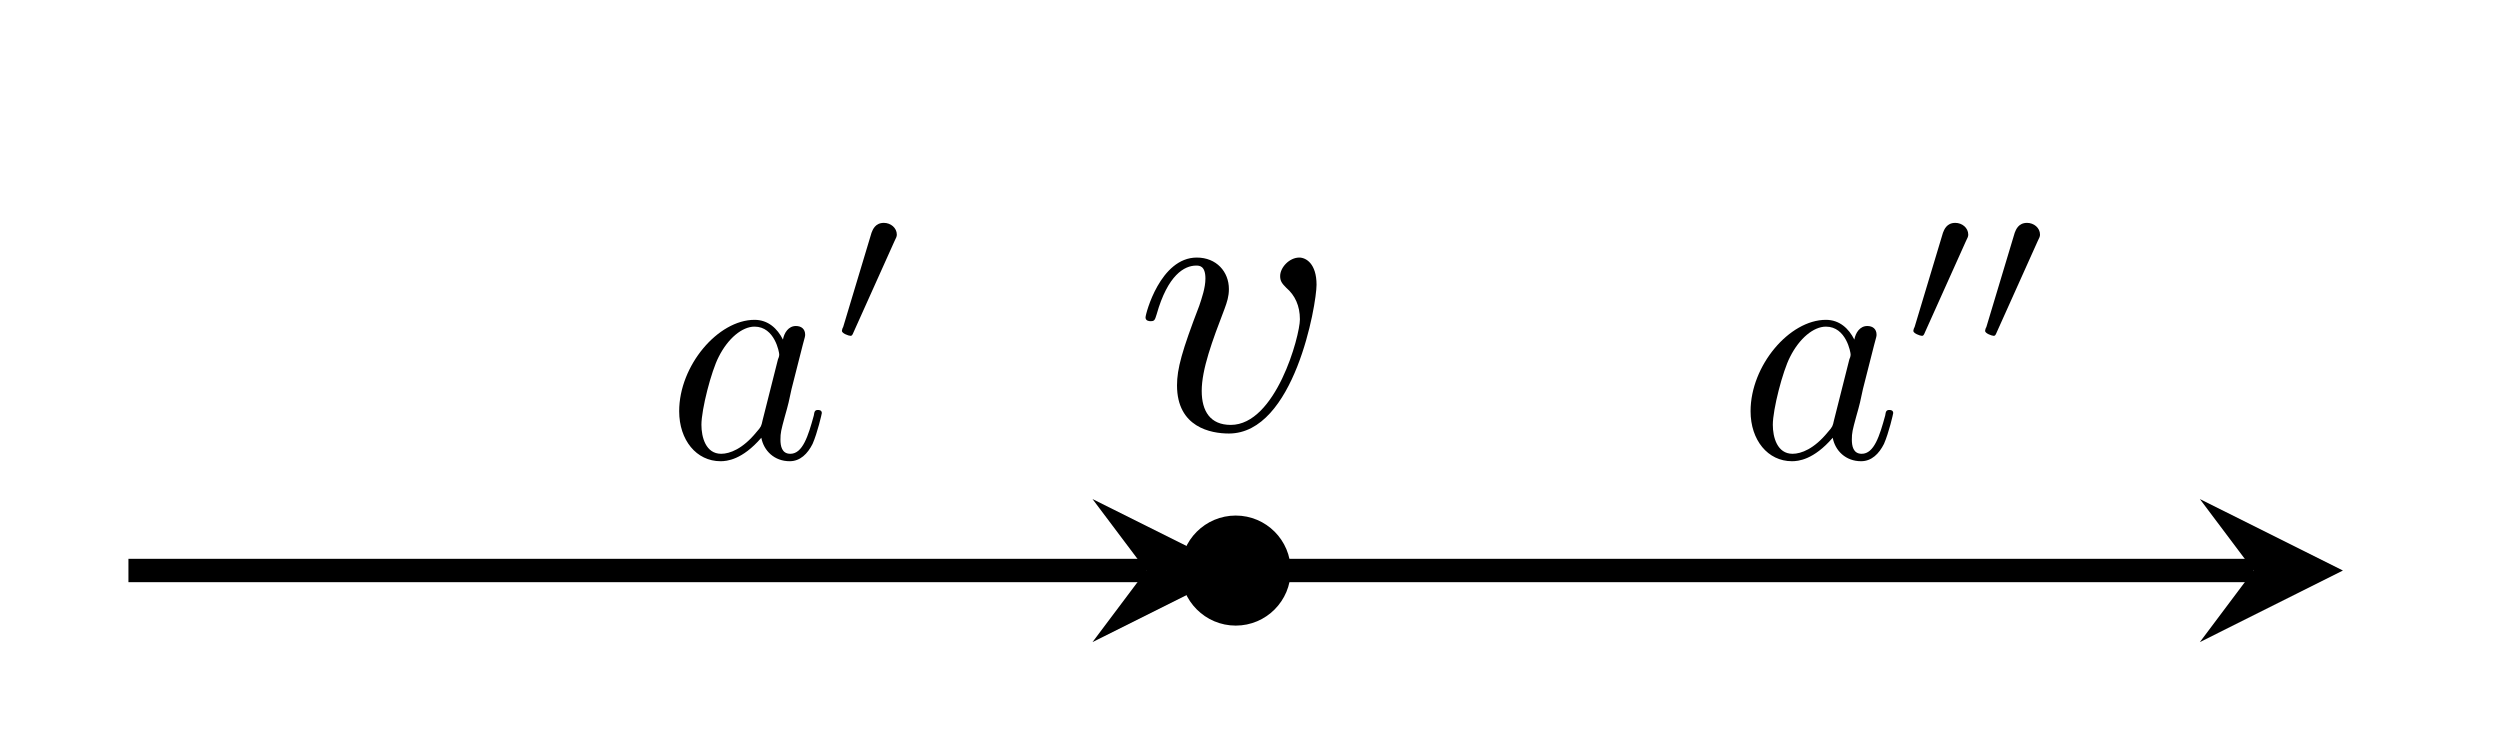
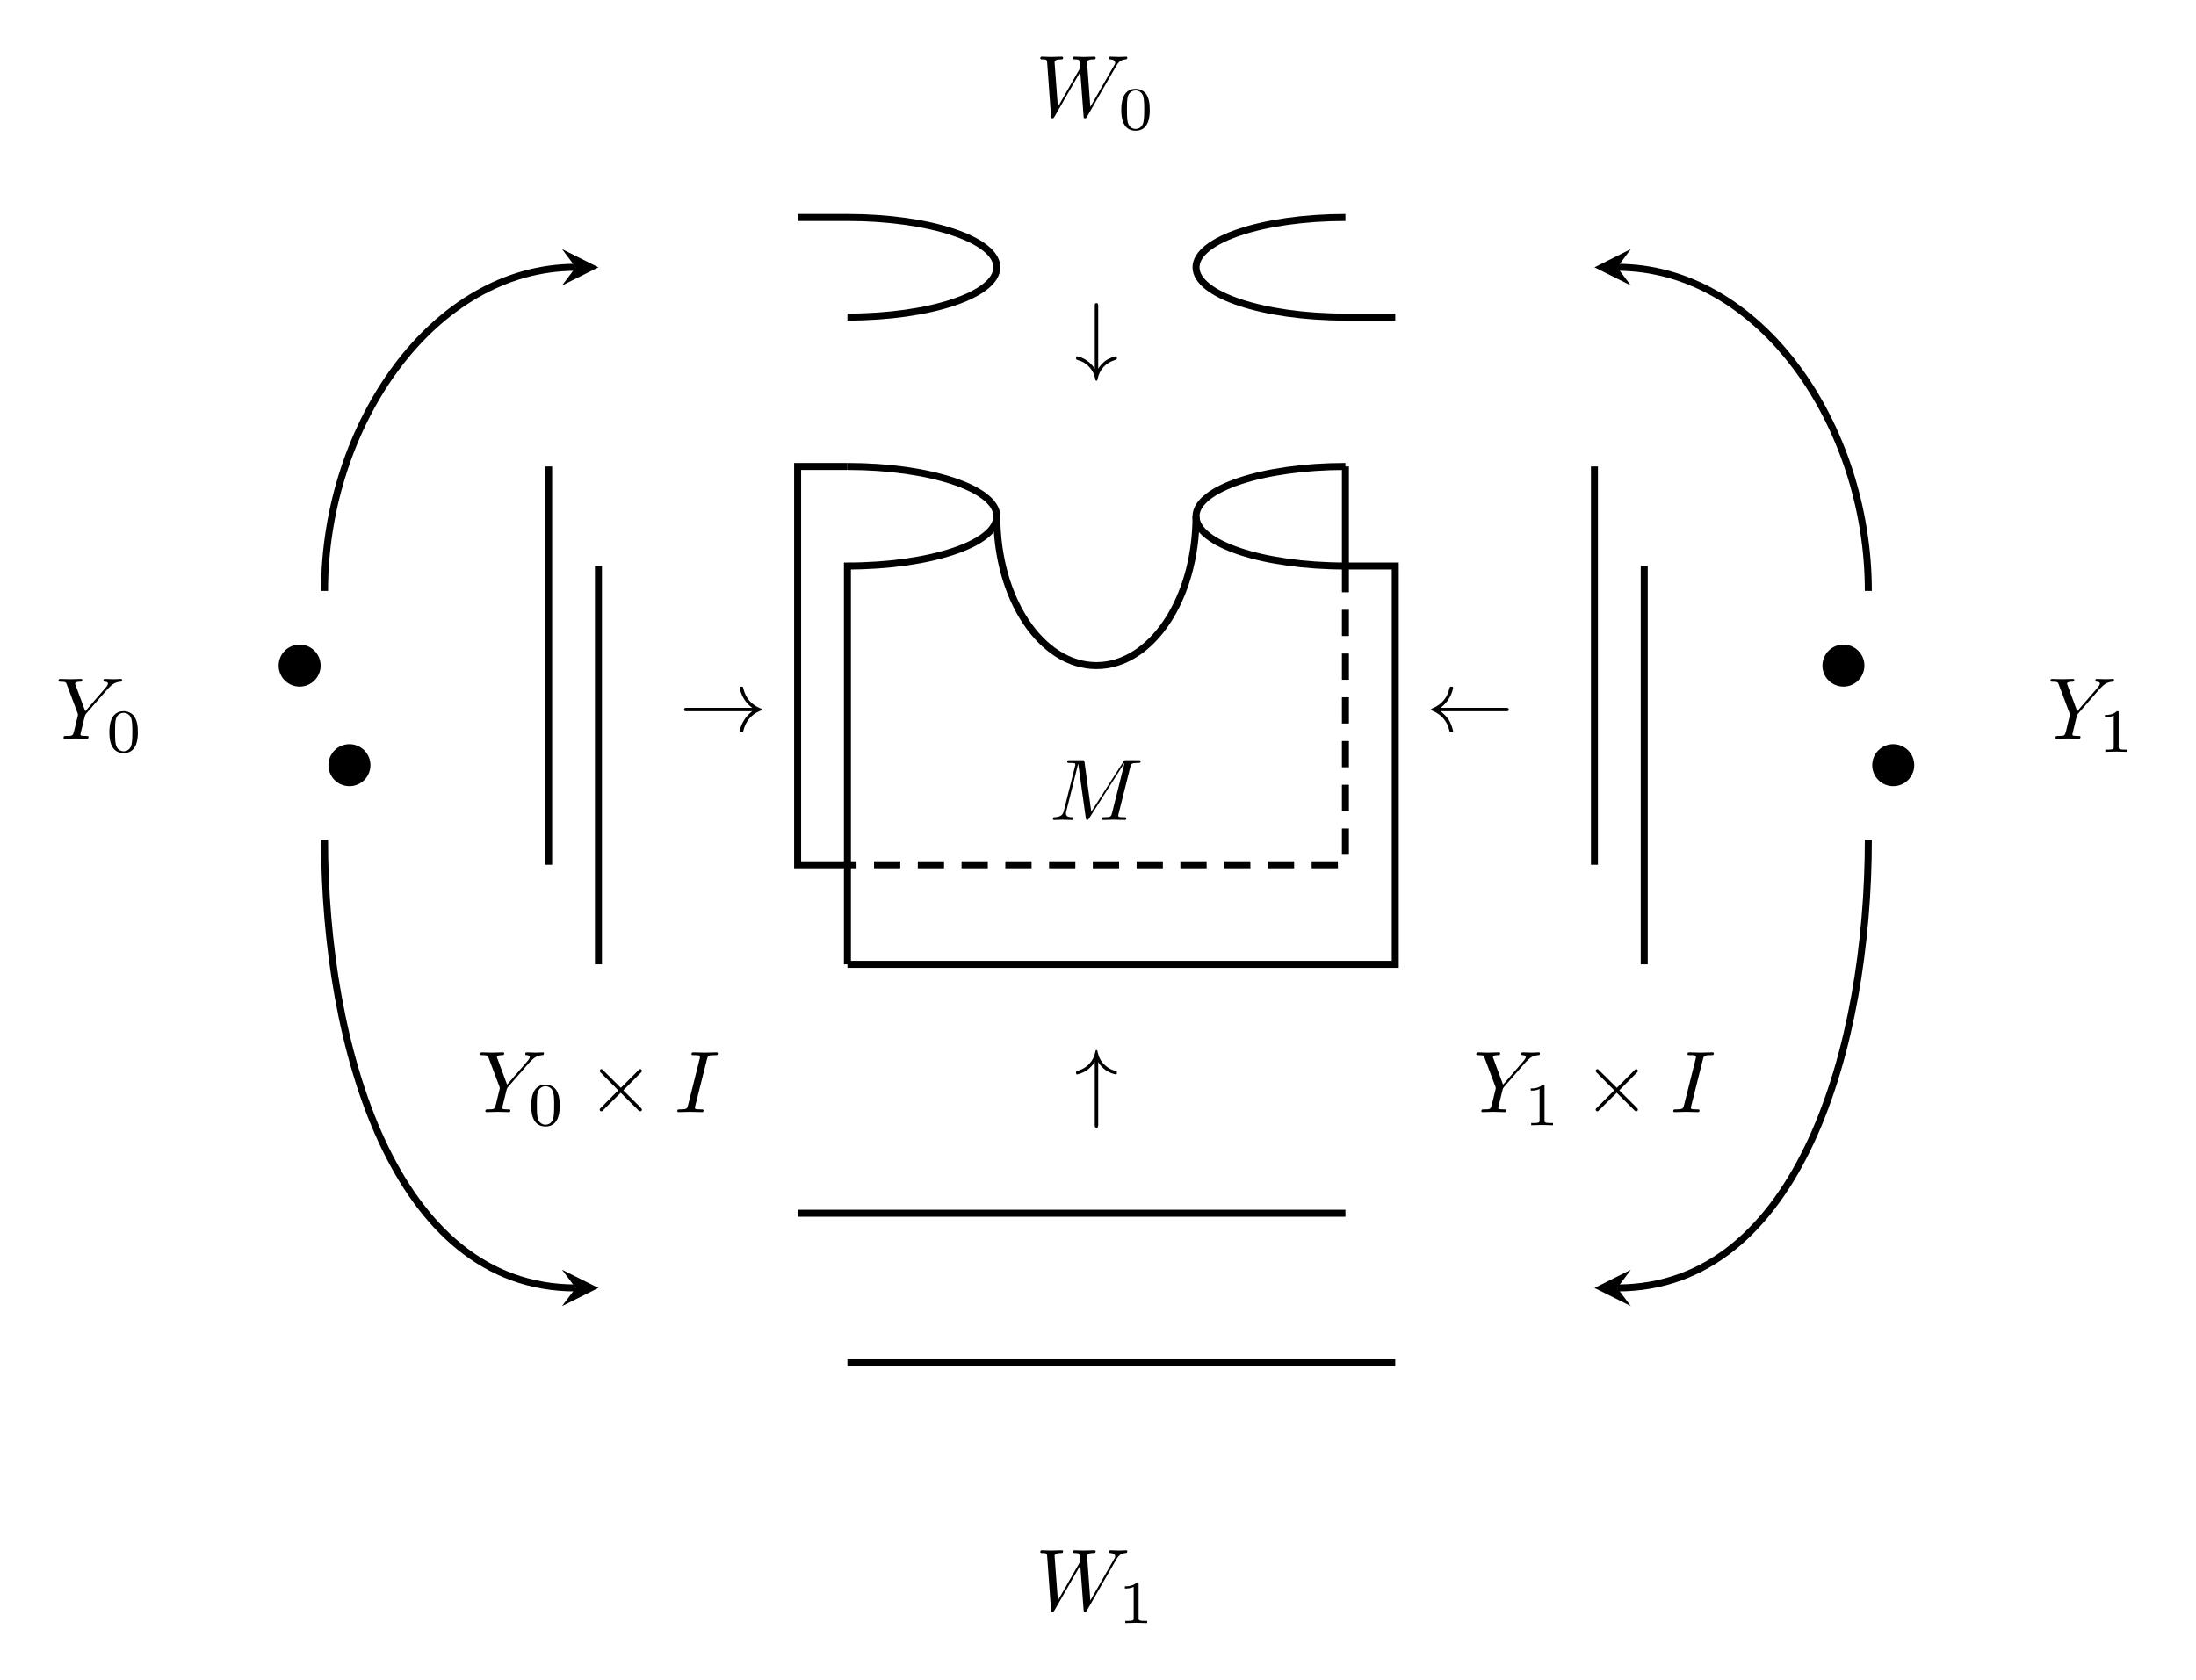
- <svg xmlns="http://www.w3.org/2000/svg" xmlns:xlink="http://www.w3.org/1999/xlink" width="79.085pt" height="23.663pt" viewBox="0 0 63.268 18.93">
+ <svg xmlns="http://www.w3.org/2000/svg" xmlns:xlink="http://www.w3.org/1999/xlink" width="312.054pt" height="238.749pt" viewBox="0 0 249.643 190.999">
  <defs>
    <g>
      <g id="glyph-0-0">
-         <path d="M 4.609 -3.656 C 4.609 -4.188 4.344 -4.344 4.172 -4.344 C 3.922 -4.344 3.688 -4.094 3.688 -3.875 C 3.688 -3.75 3.734 -3.688 3.844 -3.578 C 4.062 -3.391 4.188 -3.125 4.188 -2.781 C 4.188 -2.359 3.578 -0.109 2.438 -0.109 C 1.922 -0.109 1.703 -0.453 1.703 -0.969 C 1.703 -1.516 1.969 -2.234 2.281 -3.047 C 2.344 -3.219 2.391 -3.359 2.391 -3.547 C 2.391 -3.984 2.078 -4.344 1.578 -4.344 C 0.656 -4.344 0.281 -2.922 0.281 -2.828 C 0.281 -2.734 0.391 -2.734 0.406 -2.734 C 0.5 -2.734 0.516 -2.75 0.562 -2.906 C 0.844 -3.906 1.266 -4.141 1.562 -4.141 C 1.641 -4.141 1.797 -4.141 1.797 -3.812 C 1.797 -3.578 1.703 -3.312 1.641 -3.125 C 1.203 -1.984 1.078 -1.531 1.078 -1.109 C 1.078 -0.047 1.938 0.109 2.391 0.109 C 4.047 0.109 4.609 -3.156 4.609 -3.656 Z M 4.609 -3.656 " />
+         <path d="M 9.125 -5.641 C 9.375 -6.078 9.609 -6.438 10.234 -6.484 C 10.328 -6.5 10.438 -6.5 10.438 -6.688 C 10.438 -6.734 10.391 -6.797 10.312 -6.797 C 10.078 -6.797 9.797 -6.766 9.547 -6.766 C 9.203 -6.766 8.844 -6.797 8.516 -6.797 C 8.453 -6.797 8.328 -6.797 8.328 -6.609 C 8.328 -6.5 8.406 -6.484 8.469 -6.484 C 8.703 -6.484 9.062 -6.406 9.062 -6.094 C 9.062 -5.984 9 -5.906 8.922 -5.766 L 6.234 -1.078 L 5.875 -6.016 C 5.859 -6.219 5.844 -6.484 6.562 -6.484 C 6.734 -6.484 6.844 -6.484 6.844 -6.688 C 6.844 -6.781 6.734 -6.797 6.688 -6.797 C 6.297 -6.797 5.875 -6.766 5.469 -6.766 C 5.25 -6.766 4.656 -6.797 4.422 -6.797 C 4.375 -6.797 4.234 -6.797 4.234 -6.594 C 4.234 -6.484 4.344 -6.484 4.484 -6.484 C 4.922 -6.484 4.984 -6.422 5 -6.234 L 5.062 -5.469 L 2.547 -1.078 L 2.172 -6.125 C 2.172 -6.25 2.172 -6.484 2.922 -6.484 C 3.031 -6.484 3.141 -6.484 3.141 -6.688 C 3.141 -6.797 3.016 -6.797 3 -6.797 C 2.594 -6.797 2.188 -6.766 1.766 -6.766 C 1.422 -6.766 1.062 -6.797 0.734 -6.797 C 0.672 -6.797 0.547 -6.797 0.547 -6.609 C 0.547 -6.484 0.641 -6.484 0.797 -6.484 C 1.297 -6.484 1.297 -6.406 1.328 -6.125 L 1.766 -0.047 C 1.781 0.141 1.797 0.219 1.938 0.219 C 2.047 0.219 2.078 0.156 2.172 0.016 L 5.094 -5.062 L 5.469 -0.047 C 5.484 0.172 5.5 0.219 5.625 0.219 C 5.75 0.219 5.812 0.125 5.859 0.031 Z M 9.125 -5.641 " />
+       </g>
+       <g id="glyph-0-1">
+         <path d="M 9.219 -6.031 C 9.312 -6.391 9.328 -6.484 10.078 -6.484 C 10.297 -6.484 10.391 -6.484 10.391 -6.688 C 10.391 -6.797 10.297 -6.797 10.125 -6.797 L 8.812 -6.797 C 8.547 -6.797 8.547 -6.797 8.422 -6.609 L 4.781 -0.938 L 4.016 -6.562 C 3.984 -6.797 3.969 -6.797 3.703 -6.797 L 2.344 -6.797 C 2.156 -6.797 2.047 -6.797 2.047 -6.609 C 2.047 -6.484 2.125 -6.484 2.328 -6.484 C 2.453 -6.484 2.641 -6.484 2.75 -6.469 C 2.922 -6.453 2.969 -6.422 2.969 -6.312 C 2.969 -6.266 2.969 -6.234 2.938 -6.125 L 1.672 -1.062 C 1.578 -0.656 1.406 -0.344 0.594 -0.312 C 0.547 -0.312 0.422 -0.297 0.422 -0.125 C 0.422 -0.031 0.484 0 0.562 0 C 0.875 0 1.219 -0.031 1.547 -0.031 C 1.891 -0.031 2.25 0 2.578 0 C 2.625 0 2.75 0 2.75 -0.203 C 2.75 -0.312 2.641 -0.312 2.578 -0.312 C 2.016 -0.312 1.906 -0.516 1.906 -0.75 C 1.906 -0.812 1.906 -0.859 1.938 -0.969 L 3.297 -6.406 L 4.156 -0.234 C 4.188 -0.109 4.188 0 4.312 0 C 4.422 0 4.484 -0.109 4.531 -0.172 L 8.547 -6.484 L 8.562 -6.484 L 7.141 -0.781 C 7.031 -0.391 7.016 -0.312 6.234 -0.312 C 6.062 -0.312 5.953 -0.312 5.953 -0.125 C 5.953 0 6.078 0 6.094 0 C 6.375 0 7.062 -0.031 7.328 -0.031 C 7.75 -0.031 8.172 0 8.578 0 C 8.641 0 8.766 0 8.766 -0.203 C 8.766 -0.312 8.672 -0.312 8.484 -0.312 C 8.125 -0.312 7.844 -0.312 7.844 -0.484 C 7.844 -0.531 7.844 -0.547 7.891 -0.734 Z M 9.219 -6.031 " />
+       </g>
+       <g id="glyph-0-2">
+         <path d="M 5.938 -5.656 L 6.078 -5.797 C 6.375 -6.094 6.703 -6.438 7.391 -6.484 C 7.5 -6.5 7.578 -6.5 7.578 -6.672 C 7.578 -6.766 7.531 -6.797 7.453 -6.797 C 7.203 -6.797 6.906 -6.766 6.641 -6.766 C 6.312 -6.766 5.969 -6.797 5.641 -6.797 C 5.578 -6.797 5.453 -6.797 5.453 -6.609 C 5.453 -6.5 5.547 -6.484 5.609 -6.484 C 5.672 -6.484 5.969 -6.469 5.969 -6.266 C 5.969 -6.094 5.734 -5.828 5.688 -5.781 L 3.391 -3.125 L 2.297 -6.078 C 2.234 -6.219 2.234 -6.234 2.234 -6.25 C 2.234 -6.484 2.719 -6.484 2.812 -6.484 C 2.953 -6.484 3.062 -6.484 3.062 -6.688 C 3.062 -6.797 2.938 -6.797 2.906 -6.797 C 2.625 -6.797 1.938 -6.766 1.656 -6.766 C 1.406 -6.766 0.781 -6.797 0.531 -6.797 C 0.484 -6.797 0.344 -6.797 0.344 -6.594 C 0.344 -6.484 0.453 -6.484 0.578 -6.484 C 1.172 -6.484 1.219 -6.406 1.297 -6.156 L 2.531 -2.875 C 2.531 -2.844 2.562 -2.734 2.562 -2.703 C 2.562 -2.672 2.172 -1.078 2.125 -0.891 C 1.984 -0.344 1.984 -0.312 1.188 -0.312 C 1 -0.312 0.922 -0.312 0.922 -0.109 C 0.922 0 1.031 0 1.062 0 C 1.328 0 2.031 -0.031 2.312 -0.031 C 2.594 -0.031 3.297 0 3.578 0 C 3.656 0 3.766 0 3.766 -0.203 C 3.766 -0.312 3.688 -0.312 3.5 -0.312 C 3.469 -0.312 3.281 -0.312 3.109 -0.328 C 2.906 -0.344 2.844 -0.375 2.844 -0.484 C 2.844 -0.562 2.938 -0.906 2.984 -1.109 L 3.328 -2.516 C 3.391 -2.703 3.391 -2.734 3.469 -2.828 Z M 5.938 -5.656 " />
+       </g>
+       <g id="glyph-0-3">
+         <path d="M 3.719 -6.031 C 3.812 -6.391 3.844 -6.484 4.625 -6.484 C 4.859 -6.484 4.953 -6.484 4.953 -6.672 C 4.953 -6.797 4.844 -6.797 4.797 -6.797 C 4.516 -6.797 3.766 -6.766 3.484 -6.766 C 3.188 -6.766 2.453 -6.797 2.156 -6.797 C 2.094 -6.797 1.953 -6.797 1.953 -6.594 C 1.953 -6.484 2.047 -6.484 2.234 -6.484 C 2.656 -6.484 2.922 -6.484 2.922 -6.297 C 2.922 -6.25 2.922 -6.234 2.906 -6.141 L 1.562 -0.781 C 1.469 -0.406 1.438 -0.312 0.656 -0.312 C 0.422 -0.312 0.344 -0.312 0.344 -0.109 C 0.344 0 0.453 0 0.484 0 C 0.781 0 1.5 -0.031 1.797 -0.031 C 2.094 -0.031 2.828 0 3.125 0 C 3.203 0 3.328 0 3.328 -0.188 C 3.328 -0.312 3.25 -0.312 3.031 -0.312 C 2.844 -0.312 2.797 -0.312 2.594 -0.328 C 2.391 -0.344 2.344 -0.391 2.344 -0.5 C 2.344 -0.578 2.375 -0.656 2.391 -0.734 Z M 3.719 -6.031 " />
      </g>
      <g id="glyph-1-0">
-         <path d="M 2.938 -2.984 C 2.797 -3.266 2.562 -3.484 2.219 -3.484 C 1.297 -3.484 0.312 -2.328 0.312 -1.172 C 0.312 -0.438 0.75 0.094 1.359 0.094 C 1.516 0.094 1.906 0.062 2.391 -0.5 C 2.453 -0.172 2.719 0.094 3.109 0.094 C 3.375 0.094 3.562 -0.094 3.688 -0.344 C 3.812 -0.625 3.922 -1.109 3.922 -1.125 C 3.922 -1.203 3.844 -1.203 3.828 -1.203 C 3.75 -1.203 3.734 -1.172 3.719 -1.062 C 3.578 -0.547 3.438 -0.094 3.125 -0.094 C 2.906 -0.094 2.875 -0.297 2.875 -0.453 C 2.875 -0.625 2.891 -0.688 2.984 -1.031 C 3.078 -1.359 3.094 -1.438 3.156 -1.734 L 3.438 -2.844 C 3.5 -3.062 3.5 -3.078 3.5 -3.109 C 3.5 -3.25 3.406 -3.328 3.266 -3.328 C 3.078 -3.328 2.969 -3.156 2.938 -2.984 Z M 2.422 -0.938 C 2.391 -0.797 2.391 -0.781 2.266 -0.641 C 1.922 -0.219 1.594 -0.094 1.375 -0.094 C 0.984 -0.094 0.875 -0.516 0.875 -0.828 C 0.875 -1.219 1.125 -2.188 1.312 -2.547 C 1.547 -3.016 1.906 -3.312 2.219 -3.312 C 2.734 -3.312 2.844 -2.656 2.844 -2.609 C 2.844 -2.562 2.828 -2.516 2.812 -2.484 Z M 2.422 -0.938 " />
+         <path d="M 3.594 -2.219 C 3.594 -2.984 3.5 -3.547 3.188 -4.031 C 2.969 -4.344 2.531 -4.625 1.984 -4.625 C 0.359 -4.625 0.359 -2.719 0.359 -2.219 C 0.359 -1.719 0.359 0.141 1.984 0.141 C 3.594 0.141 3.594 -1.719 3.594 -2.219 Z M 1.984 -0.062 C 1.656 -0.062 1.234 -0.25 1.094 -0.812 C 1 -1.219 1 -1.797 1 -2.312 C 1 -2.828 1 -3.359 1.094 -3.734 C 1.25 -4.281 1.688 -4.438 1.984 -4.438 C 2.359 -4.438 2.719 -4.203 2.844 -3.797 C 2.953 -3.422 2.969 -2.922 2.969 -2.312 C 2.969 -1.797 2.969 -1.281 2.875 -0.844 C 2.734 -0.203 2.266 -0.062 1.984 -0.062 Z M 1.984 -0.062 " />
+       </g>
+       <g id="glyph-1-1">
+         <path d="M 2.328 -4.438 C 2.328 -4.625 2.328 -4.625 2.125 -4.625 C 1.672 -4.188 1.047 -4.188 0.766 -4.188 L 0.766 -3.938 C 0.922 -3.938 1.391 -3.938 1.766 -4.125 L 1.766 -0.578 C 1.766 -0.344 1.766 -0.25 1.078 -0.25 L 0.812 -0.25 L 0.812 0 C 0.938 0 1.797 -0.031 2.047 -0.031 C 2.266 -0.031 3.141 0 3.297 0 L 3.297 -0.25 L 3.031 -0.25 C 2.328 -0.25 2.328 -0.344 2.328 -0.578 Z M 2.328 -4.438 " />
      </g>
      <g id="glyph-2-0">
-         <path d="M 1.594 -2.609 C 1.641 -2.703 1.656 -2.734 1.656 -2.781 C 1.656 -2.953 1.5 -3.078 1.328 -3.078 C 1.109 -3.078 1.047 -2.906 1.016 -2.828 L 0.297 -0.438 C 0.281 -0.422 0.266 -0.359 0.266 -0.344 C 0.266 -0.281 0.438 -0.219 0.484 -0.219 C 0.516 -0.219 0.531 -0.234 0.562 -0.312 Z M 1.594 -2.609 " />
+         <path d="M 2.688 -6.547 C 2.688 -6.734 2.688 -6.906 2.484 -6.906 C 2.297 -6.906 2.297 -6.734 2.297 -6.547 L 2.297 0.547 C 2.047 0.172 1.766 -0.109 1.516 -0.297 C 0.922 -0.75 0.312 -0.859 0.281 -0.859 C 0.172 -0.859 0.172 -0.75 0.172 -0.672 C 0.172 -0.5 0.172 -0.5 0.391 -0.422 C 1.078 -0.234 1.469 0.125 1.688 0.375 C 2.203 0.922 2.312 1.516 2.375 1.828 C 2.391 1.875 2.422 1.922 2.484 1.922 C 2.578 1.922 2.594 1.844 2.609 1.766 C 2.828 0.641 3.547 -0.141 4.641 -0.453 C 4.781 -0.5 4.812 -0.5 4.812 -0.672 C 4.812 -0.75 4.812 -0.859 4.688 -0.859 C 4.656 -0.859 4.078 -0.75 3.5 -0.344 C 3.172 -0.094 2.906 0.203 2.688 0.547 Z M 2.688 -6.547 " />
+       </g>
+       <g id="glyph-2-1">
+         <path d="M 2.688 -5.531 C 2.922 -5.141 3.203 -4.859 3.453 -4.672 C 4.062 -4.219 4.672 -4.125 4.688 -4.125 C 4.812 -4.125 4.812 -4.234 4.812 -4.312 C 4.812 -4.469 4.797 -4.484 4.578 -4.547 C 3.906 -4.734 3.516 -5.094 3.281 -5.344 C 2.781 -5.891 2.656 -6.484 2.594 -6.812 C 2.594 -6.859 2.547 -6.891 2.484 -6.891 C 2.406 -6.891 2.391 -6.844 2.375 -6.719 C 2.141 -5.609 1.438 -4.844 0.344 -4.531 C 0.188 -4.484 0.172 -4.484 0.172 -4.312 C 0.172 -4.234 0.172 -4.125 0.281 -4.125 C 0.312 -4.125 0.906 -4.234 1.469 -4.641 C 1.797 -4.891 2.062 -5.188 2.297 -5.531 L 2.297 1.578 C 2.297 1.75 2.297 1.938 2.484 1.938 C 2.688 1.938 2.688 1.75 2.688 1.578 Z M 2.688 -5.531 " />
+       </g>
+       <g id="glyph-2-2">
+         <path d="M 3.875 -2.766 L 1.875 -4.75 C 1.766 -4.859 1.734 -4.891 1.656 -4.891 C 1.562 -4.891 1.469 -4.797 1.469 -4.688 C 1.469 -4.625 1.484 -4.594 1.594 -4.484 L 3.578 -2.484 L 1.594 -0.484 C 1.484 -0.375 1.469 -0.359 1.469 -0.281 C 1.469 -0.172 1.562 -0.094 1.656 -0.094 C 1.734 -0.094 1.766 -0.109 1.875 -0.234 L 3.859 -2.203 L 5.922 -0.156 C 5.938 -0.141 6.016 -0.094 6.078 -0.094 C 6.188 -0.094 6.266 -0.172 6.266 -0.281 C 6.266 -0.312 6.266 -0.344 6.234 -0.391 C 6.234 -0.422 4.641 -1.984 4.156 -2.484 L 5.969 -4.312 C 6.016 -4.375 6.172 -4.5 6.219 -4.562 C 6.234 -4.578 6.266 -4.625 6.266 -4.688 C 6.266 -4.797 6.188 -4.891 6.078 -4.891 C 5.984 -4.891 5.953 -4.844 5.844 -4.734 Z M 3.875 -2.766 " />
+       </g>
+       <g id="glyph-2-3">
+         <path d="M 8.297 -2.297 C 7.75 -1.875 7.484 -1.469 7.406 -1.328 C 6.953 -0.641 6.875 -0.016 6.875 -0.016 C 6.875 0.109 7 0.109 7.078 0.109 C 7.25 0.109 7.25 0.094 7.297 -0.094 C 7.531 -1.062 8.109 -1.906 9.234 -2.359 C 9.359 -2.406 9.391 -2.422 9.391 -2.484 C 9.391 -2.562 9.328 -2.594 9.312 -2.594 C 8.875 -2.766 7.656 -3.266 7.281 -4.938 C 7.25 -5.062 7.25 -5.094 7.078 -5.094 C 7 -5.094 6.875 -5.094 6.875 -4.969 C 6.875 -4.953 6.969 -4.312 7.391 -3.656 C 7.578 -3.359 7.875 -3 8.297 -2.688 L 0.906 -2.688 C 0.734 -2.688 0.547 -2.688 0.547 -2.484 C 0.547 -2.297 0.734 -2.297 0.906 -2.297 Z M 8.297 -2.297 " />
+       </g>
+       <g id="glyph-2-4">
+         <path d="M 9.031 -2.297 C 9.219 -2.297 9.391 -2.297 9.391 -2.484 C 9.391 -2.688 9.219 -2.688 9.031 -2.688 L 1.641 -2.688 C 2.188 -3.109 2.453 -3.516 2.531 -3.641 C 2.984 -4.328 3.062 -4.953 3.062 -4.969 C 3.062 -5.094 2.953 -5.094 2.859 -5.094 C 2.703 -5.094 2.688 -5.062 2.641 -4.891 C 2.422 -3.906 1.828 -3.078 0.703 -2.625 C 0.594 -2.578 0.562 -2.562 0.562 -2.484 C 0.562 -2.422 0.609 -2.406 0.703 -2.359 C 1.734 -1.938 2.406 -1.156 2.656 -0.047 C 2.688 0.078 2.703 0.109 2.859 0.109 C 2.953 0.109 3.062 0.109 3.062 -0.016 C 3.062 -0.031 2.969 -0.656 2.562 -1.328 C 2.359 -1.625 2.062 -1.969 1.641 -2.297 Z M 9.031 -2.297 " />
      </g>
    </g>
  </defs>
-   <path fill-rule="nonzero" fill="rgb(0%, 0%, 0%)" fill-opacity="1" d="M 32.664 14.438 C 32.664 13.672 32.043 13.047 31.273 13.047 C 30.504 13.047 29.879 13.672 29.879 14.438 C 29.879 15.207 30.504 15.832 31.273 15.832 C 32.043 15.832 32.664 15.207 32.664 14.438 Z M 32.664 14.438 " />
+   <path fill="none" stroke-width="0.797" stroke-linecap="butt" stroke-linejoin="miter" stroke="rgb(0%, 0%, 0%)" stroke-opacity="1" stroke-miterlimit="10" d="M 56.693 198.428 C 47.301 198.428 39.684 195.889 39.684 192.756 C 39.684 189.627 47.301 187.088 56.693 187.088 L 62.365 187.088 " transform="matrix(0.998572, 0, 0, -0.998572, 96.33723, 222.8753)" />
+   <path fill="none" stroke-width="0.797" stroke-linecap="butt" stroke-linejoin="miter" stroke="rgb(0%, 0%, 0%)" stroke-opacity="1" stroke-miterlimit="10" d="M -5.67 198.428 L -0.001 198.428 C 9.395 198.428 17.007 195.889 17.007 192.756 C 17.007 189.627 9.395 187.088 -0.001 187.088 " transform="matrix(0.998572, 0, 0, -0.998572, 96.33723, 222.8753)" />
  <g fill="rgb(0%, 0%, 0%)" fill-opacity="1">
-     <use xlink:href="#glyph-0-0" x="28.709" y="10.862" />
-   </g>
-   <path fill="none" stroke-width="0.598" stroke-linecap="butt" stroke-linejoin="miter" stroke="rgb(0%, 0%, 0%)" stroke-opacity="1" stroke-miterlimit="10" d="M -28.346 0.002 L -2.291 0.002 " transform="matrix(0.988563, 0, 0, -0.988563, 31.27219, 14.43945)" />
-   <path fill-rule="nonzero" fill="rgb(0%, 0%, 0%)" fill-opacity="1" d="M 31.273 14.438 L 27.648 12.629 L 29.008 14.438 L 27.648 16.25 " />
-   <g fill="rgb(0%, 0%, 0%)" fill-opacity="1">
-     <use xlink:href="#glyph-1-0" x="16.876" y="11.578" />
+     <use xlink:href="#glyph-0-0" x="117.714" y="13.234" />
  </g>
  <g fill="rgb(0%, 0%, 0%)" fill-opacity="1">
-     <use xlink:href="#glyph-2-0" x="21.04" y="8.718" />
-   </g>
-   <path fill="none" stroke-width="0.598" stroke-linecap="butt" stroke-linejoin="miter" stroke="rgb(0%, 0%, 0%)" stroke-opacity="1" stroke-miterlimit="10" d="M 0.001 0.002 L 26.057 0.002 " transform="matrix(0.988563, 0, 0, -0.988563, 31.27219, 14.43945)" />
-   <path fill-rule="nonzero" fill="rgb(0%, 0%, 0%)" fill-opacity="1" d="M 59.293 14.438 L 55.672 12.629 L 57.031 14.438 L 55.672 16.25 " />
-   <g fill="rgb(0%, 0%, 0%)" fill-opacity="1">
-     <use xlink:href="#glyph-1-0" x="43.99" y="11.578" />
+     <use xlink:href="#glyph-1-0" x="127.11" y="14.726" />
  </g>
  <g fill="rgb(0%, 0%, 0%)" fill-opacity="1">
-     <use xlink:href="#glyph-2-0" x="48.155" y="8.718" />
-     <use xlink:href="#glyph-2-0" x="49.971" y="8.718" />
+     <use xlink:href="#glyph-2-0" x="122.156" y="41.374" />
  </g>
+   <path fill="none" stroke-width="0.797" stroke-linecap="butt" stroke-linejoin="miter" stroke="rgb(0%, 0%, 0%)" stroke-opacity="1" stroke-miterlimit="10" d="M -0.001 170.079 C 9.395 170.079 17.007 167.544 17.007 164.411 C 17.007 161.281 9.395 158.743 -0.001 158.743 L -0.001 113.389 " transform="matrix(0.998572, 0, 0, -0.998572, 96.33723, 222.8753)" />
+   <path fill="none" stroke-width="0.797" stroke-linecap="butt" stroke-linejoin="miter" stroke="rgb(0%, 0%, 0%)" stroke-opacity="1" stroke-miterlimit="10" d="M 56.693 170.079 C 47.301 170.079 39.684 167.544 39.684 164.411 C 39.684 161.281 47.301 158.743 56.693 158.743 L 62.365 158.743 L 62.365 113.389 L -0.001 113.389 " transform="matrix(0.998572, 0, 0, -0.998572, 96.33723, 222.8753)" />
+   <path fill="none" stroke-width="0.797" stroke-linecap="butt" stroke-linejoin="miter" stroke="rgb(0%, 0%, 0%)" stroke-opacity="1" stroke-miterlimit="10" d="M 56.693 170.079 L 56.693 158.743 " transform="matrix(0.998572, 0, 0, -0.998572, 96.33723, 222.8753)" />
+   <path fill="none" stroke-width="0.797" stroke-linecap="butt" stroke-linejoin="miter" stroke="rgb(0%, 0%, 0%)" stroke-opacity="1" stroke-dasharray="2.989 1.993" stroke-miterlimit="10" d="M 56.693 158.743 L 56.693 124.725 L -0.001 124.725 " transform="matrix(0.998572, 0, 0, -0.998572, 96.33723, 222.8753)" />
+   <path fill="none" stroke-width="0.797" stroke-linecap="butt" stroke-linejoin="miter" stroke="rgb(0%, 0%, 0%)" stroke-opacity="1" stroke-miterlimit="10" d="M 17.007 164.411 C 17.007 155.019 22.085 147.402 28.348 147.402 C 34.611 147.402 39.684 155.019 39.684 164.411 " transform="matrix(0.998572, 0, 0, -0.998572, 96.33723, 222.8753)" />
+   <path fill="none" stroke-width="0.797" stroke-linecap="butt" stroke-linejoin="miter" stroke="rgb(0%, 0%, 0%)" stroke-opacity="1" stroke-miterlimit="10" d="M -0.001 170.079 L -5.67 170.079 L -5.67 124.725 L -0.001 124.725 " transform="matrix(0.998572, 0, 0, -0.998572, 96.33723, 222.8753)" />
+   <g fill="rgb(0%, 0%, 0%)" fill-opacity="1">
+     <use xlink:href="#glyph-0-1" x="119.275" y="93.237" />
+   </g>
+   <path fill="none" stroke-width="0.797" stroke-linecap="butt" stroke-linejoin="miter" stroke="rgb(0%, 0%, 0%)" stroke-opacity="1" stroke-miterlimit="10" d="M -5.67 85.04 L 56.693 85.04 M -0.001 68.031 L 62.365 68.031 " transform="matrix(0.998572, 0, 0, -0.998572, 96.33723, 222.8753)" />
+   <g fill="rgb(0%, 0%, 0%)" fill-opacity="1">
+     <use xlink:href="#glyph-0-0" x="117.714" y="183.069" />
+   </g>
+   <g fill="rgb(0%, 0%, 0%)" fill-opacity="1">
+     <use xlink:href="#glyph-1-1" x="127.11" y="184.562" />
+   </g>
+   <g fill="rgb(0%, 0%, 0%)" fill-opacity="1">
+     <use xlink:href="#glyph-2-1" x="122.156" y="126.291" />
+   </g>
+   <path fill="none" stroke-width="0.797" stroke-linecap="butt" stroke-linejoin="miter" stroke="rgb(0%, 0%, 0%)" stroke-opacity="1" stroke-miterlimit="10" d="M -28.346 158.743 L -28.346 113.389 M -34.015 170.079 L -34.015 124.725 " transform="matrix(0.998572, 0, 0, -0.998572, 96.33723, 222.8753)" />
+   <path fill-rule="nonzero" fill="rgb(0%, 0%, 0%)" fill-opacity="1" stroke-width="0.797" stroke-linecap="butt" stroke-linejoin="miter" stroke="rgb(0%, 0%, 0%)" stroke-opacity="1" stroke-miterlimit="10" d="M -54.701 136.066 C -54.701 137.165 -55.592 138.057 -56.696 138.057 C -57.795 138.057 -58.687 137.165 -58.687 136.066 C -58.687 134.963 -57.795 134.071 -56.696 134.071 C -55.592 134.071 -54.701 134.963 -54.701 136.066 Z M -60.373 147.402 C -60.373 148.505 -61.265 149.397 -62.364 149.397 C -63.463 149.397 -64.355 148.505 -64.355 147.402 C -64.355 146.303 -63.463 145.411 -62.364 145.411 C -61.265 145.411 -60.373 146.303 -60.373 147.402 Z M -60.373 147.402 " transform="matrix(0.998572, 0, 0, -0.998572, 96.33723, 222.8753)" />
+   <g fill="rgb(0%, 0%, 0%)" fill-opacity="1">
+     <use xlink:href="#glyph-0-2" x="6.3" y="83.999" />
+   </g>
+   <g fill="rgb(0%, 0%, 0%)" fill-opacity="1">
+     <use xlink:href="#glyph-1-0" x="12.076" y="85.491" />
+   </g>
+   <g fill="rgb(0%, 0%, 0%)" fill-opacity="1">
+     <use xlink:href="#glyph-0-2" x="54.255" y="126.457" />
+   </g>
+   <g fill="rgb(0%, 0%, 0%)" fill-opacity="1">
+     <use xlink:href="#glyph-1-0" x="60.031" y="127.95" />
+   </g>
+   <g fill="rgb(0%, 0%, 0%)" fill-opacity="1">
+     <use xlink:href="#glyph-2-2" x="66.705" y="126.457" />
+   </g>
+   <g fill="rgb(0%, 0%, 0%)" fill-opacity="1">
+     <use xlink:href="#glyph-0-3" x="76.653" y="126.457" />
+   </g>
+   <g fill="rgb(0%, 0%, 0%)" fill-opacity="1">
+     <use xlink:href="#glyph-2-3" x="77.211" y="83.171" />
+   </g>
+   <path fill="none" stroke-width="0.797" stroke-linecap="butt" stroke-linejoin="miter" stroke="rgb(0%, 0%, 0%)" stroke-opacity="1" stroke-miterlimit="10" d="M -59.528 155.907 C -59.528 174.75 -47.19 192.756 -30.936 192.756 " transform="matrix(0.998572, 0, 0, -0.998572, 96.33723, 222.8753)" />
+   <path fill-rule="nonzero" fill="rgb(0%, 0%, 0%)" fill-opacity="1" d="M 68.031 30.395 L 63.891 28.324 L 65.445 30.395 L 63.891 32.461 " />
+   <path fill="none" stroke-width="0.797" stroke-linecap="butt" stroke-linejoin="miter" stroke="rgb(0%, 0%, 0%)" stroke-opacity="1" stroke-miterlimit="10" d="M -59.528 127.561 C -59.528 104.212 -51.696 76.535 -30.936 76.535 " transform="matrix(0.998572, 0, 0, -0.998572, 96.33723, 222.8753)" />
+   <path fill-rule="nonzero" fill="rgb(0%, 0%, 0%)" fill-opacity="1" d="M 68.031 146.449 L 63.891 144.379 L 65.445 146.449 L 63.891 148.516 " />
+   <path fill="none" stroke-width="0.797" stroke-linecap="butt" stroke-linejoin="miter" stroke="rgb(0%, 0%, 0%)" stroke-opacity="1" stroke-miterlimit="10" d="M 90.71 158.743 L 90.71 113.389 M 85.042 170.079 L 85.042 124.725 " transform="matrix(0.998572, 0, 0, -0.998572, 96.33723, 222.8753)" />
+   <path fill-rule="nonzero" fill="rgb(0%, 0%, 0%)" fill-opacity="1" stroke-width="0.797" stroke-linecap="butt" stroke-linejoin="miter" stroke="rgb(0%, 0%, 0%)" stroke-opacity="1" stroke-miterlimit="10" d="M 121.05 136.066 C 121.05 137.165 120.159 138.057 119.055 138.057 C 117.956 138.057 117.064 137.165 117.064 136.066 C 117.064 134.963 117.956 134.071 119.055 134.071 C 120.159 134.071 121.05 134.963 121.05 136.066 Z M 115.378 147.402 C 115.378 148.505 114.486 149.397 113.387 149.397 C 112.288 149.397 111.396 148.505 111.396 147.402 C 111.396 146.303 112.288 145.411 113.387 145.411 C 114.486 145.411 115.378 146.303 115.378 147.402 Z M 115.378 147.402 " transform="matrix(0.998572, 0, 0, -0.998572, 96.33723, 222.8753)" />
+   <g fill="rgb(0%, 0%, 0%)" fill-opacity="1">
+     <use xlink:href="#glyph-0-2" x="232.748" y="83.999" />
+   </g>
+   <g fill="rgb(0%, 0%, 0%)" fill-opacity="1">
+     <use xlink:href="#glyph-1-1" x="238.524" y="85.491" />
+   </g>
+   <g fill="rgb(0%, 0%, 0%)" fill-opacity="1">
+     <use xlink:href="#glyph-0-2" x="167.479" y="126.457" />
+   </g>
+   <g fill="rgb(0%, 0%, 0%)" fill-opacity="1">
+     <use xlink:href="#glyph-1-1" x="173.255" y="127.95" />
+   </g>
+   <g fill="rgb(0%, 0%, 0%)" fill-opacity="1">
+     <use xlink:href="#glyph-2-2" x="179.929" y="126.457" />
+   </g>
+   <g fill="rgb(0%, 0%, 0%)" fill-opacity="1">
+     <use xlink:href="#glyph-0-3" x="189.877" y="126.457" />
+   </g>
+   <g fill="rgb(0%, 0%, 0%)" fill-opacity="1">
+     <use xlink:href="#glyph-2-4" x="162.128" y="83.171" />
+   </g>
+   <path fill="none" stroke-width="0.797" stroke-linecap="butt" stroke-linejoin="miter" stroke="rgb(0%, 0%, 0%)" stroke-opacity="1" stroke-miterlimit="10" d="M 116.223 155.907 C 116.223 174.75 103.885 192.756 87.632 192.756 " transform="matrix(0.998572, 0, 0, -0.998572, 96.33723, 222.8753)" />
+   <path fill-rule="nonzero" fill="rgb(0%, 0%, 0%)" fill-opacity="1" d="M 181.258 30.395 L 185.395 32.461 L 183.844 30.395 L 185.395 28.324 " />
+   <path fill="none" stroke-width="0.797" stroke-linecap="butt" stroke-linejoin="miter" stroke="rgb(0%, 0%, 0%)" stroke-opacity="1" stroke-miterlimit="10" d="M 116.223 127.561 C 116.223 104.212 108.392 76.535 87.632 76.535 " transform="matrix(0.998572, 0, 0, -0.998572, 96.33723, 222.8753)" />
+   <path fill-rule="nonzero" fill="rgb(0%, 0%, 0%)" fill-opacity="1" d="M 181.258 146.449 L 185.395 148.516 L 183.844 146.449 L 185.395 144.379 " />
</svg>
